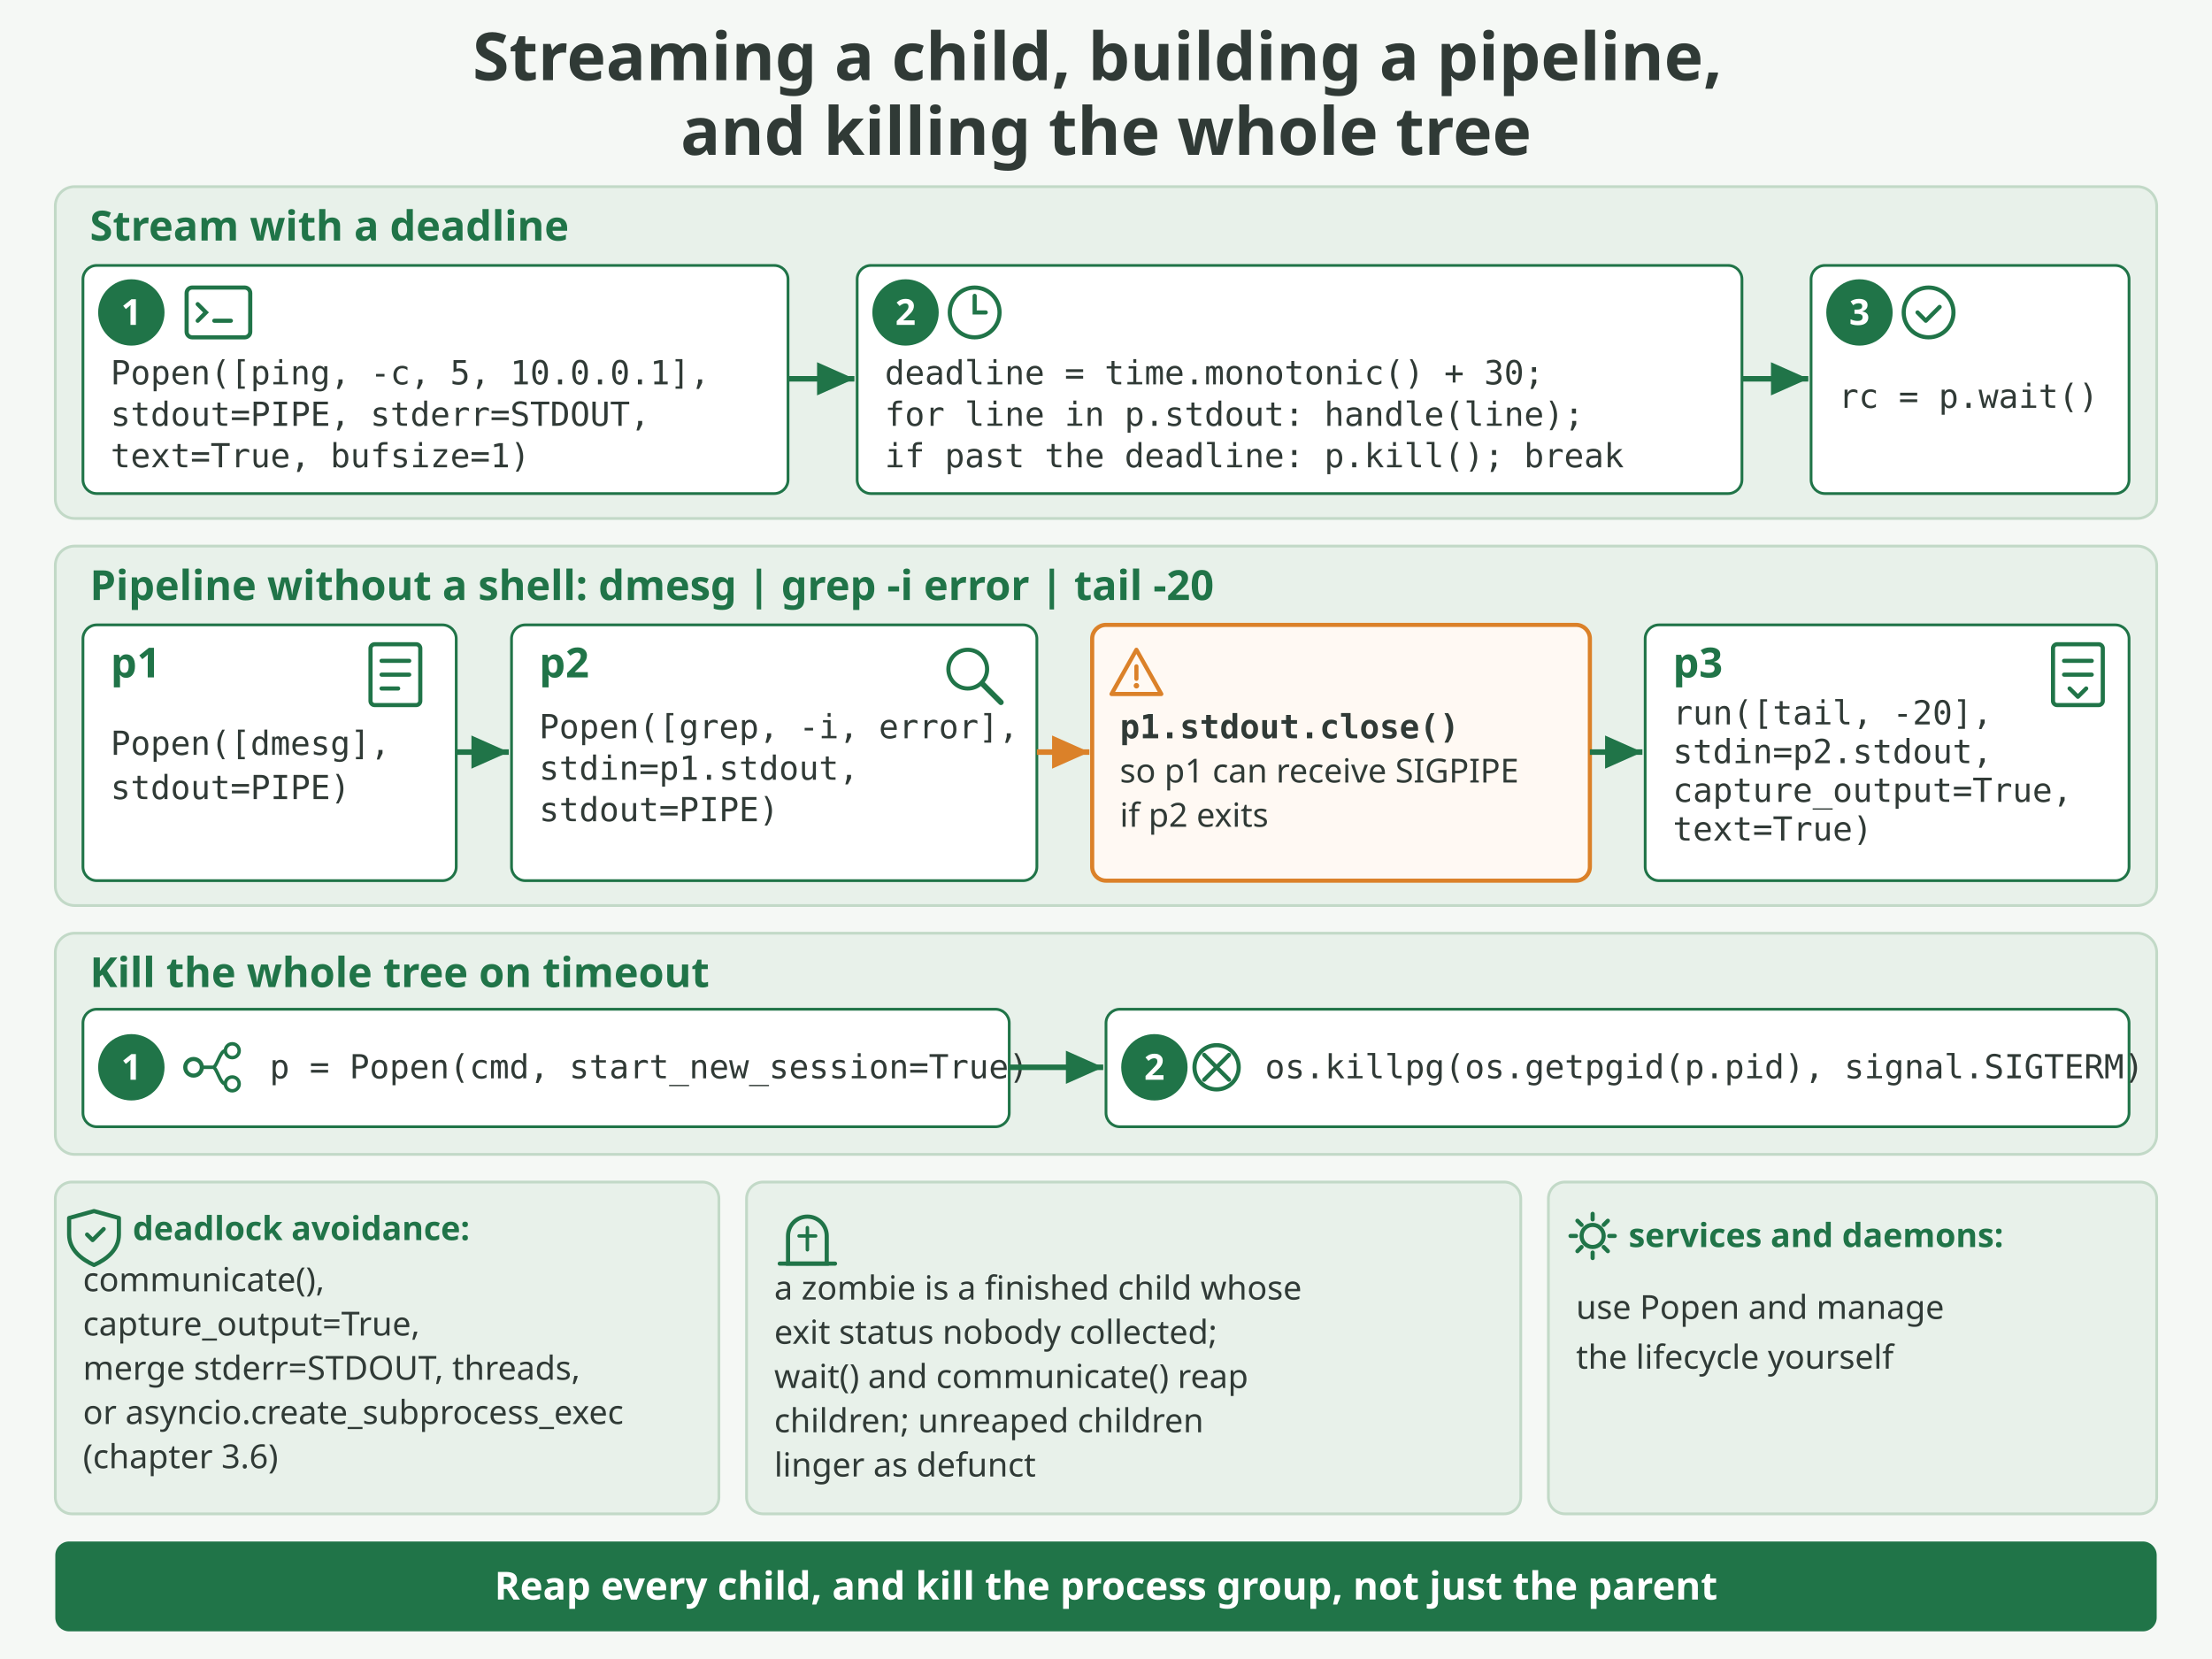
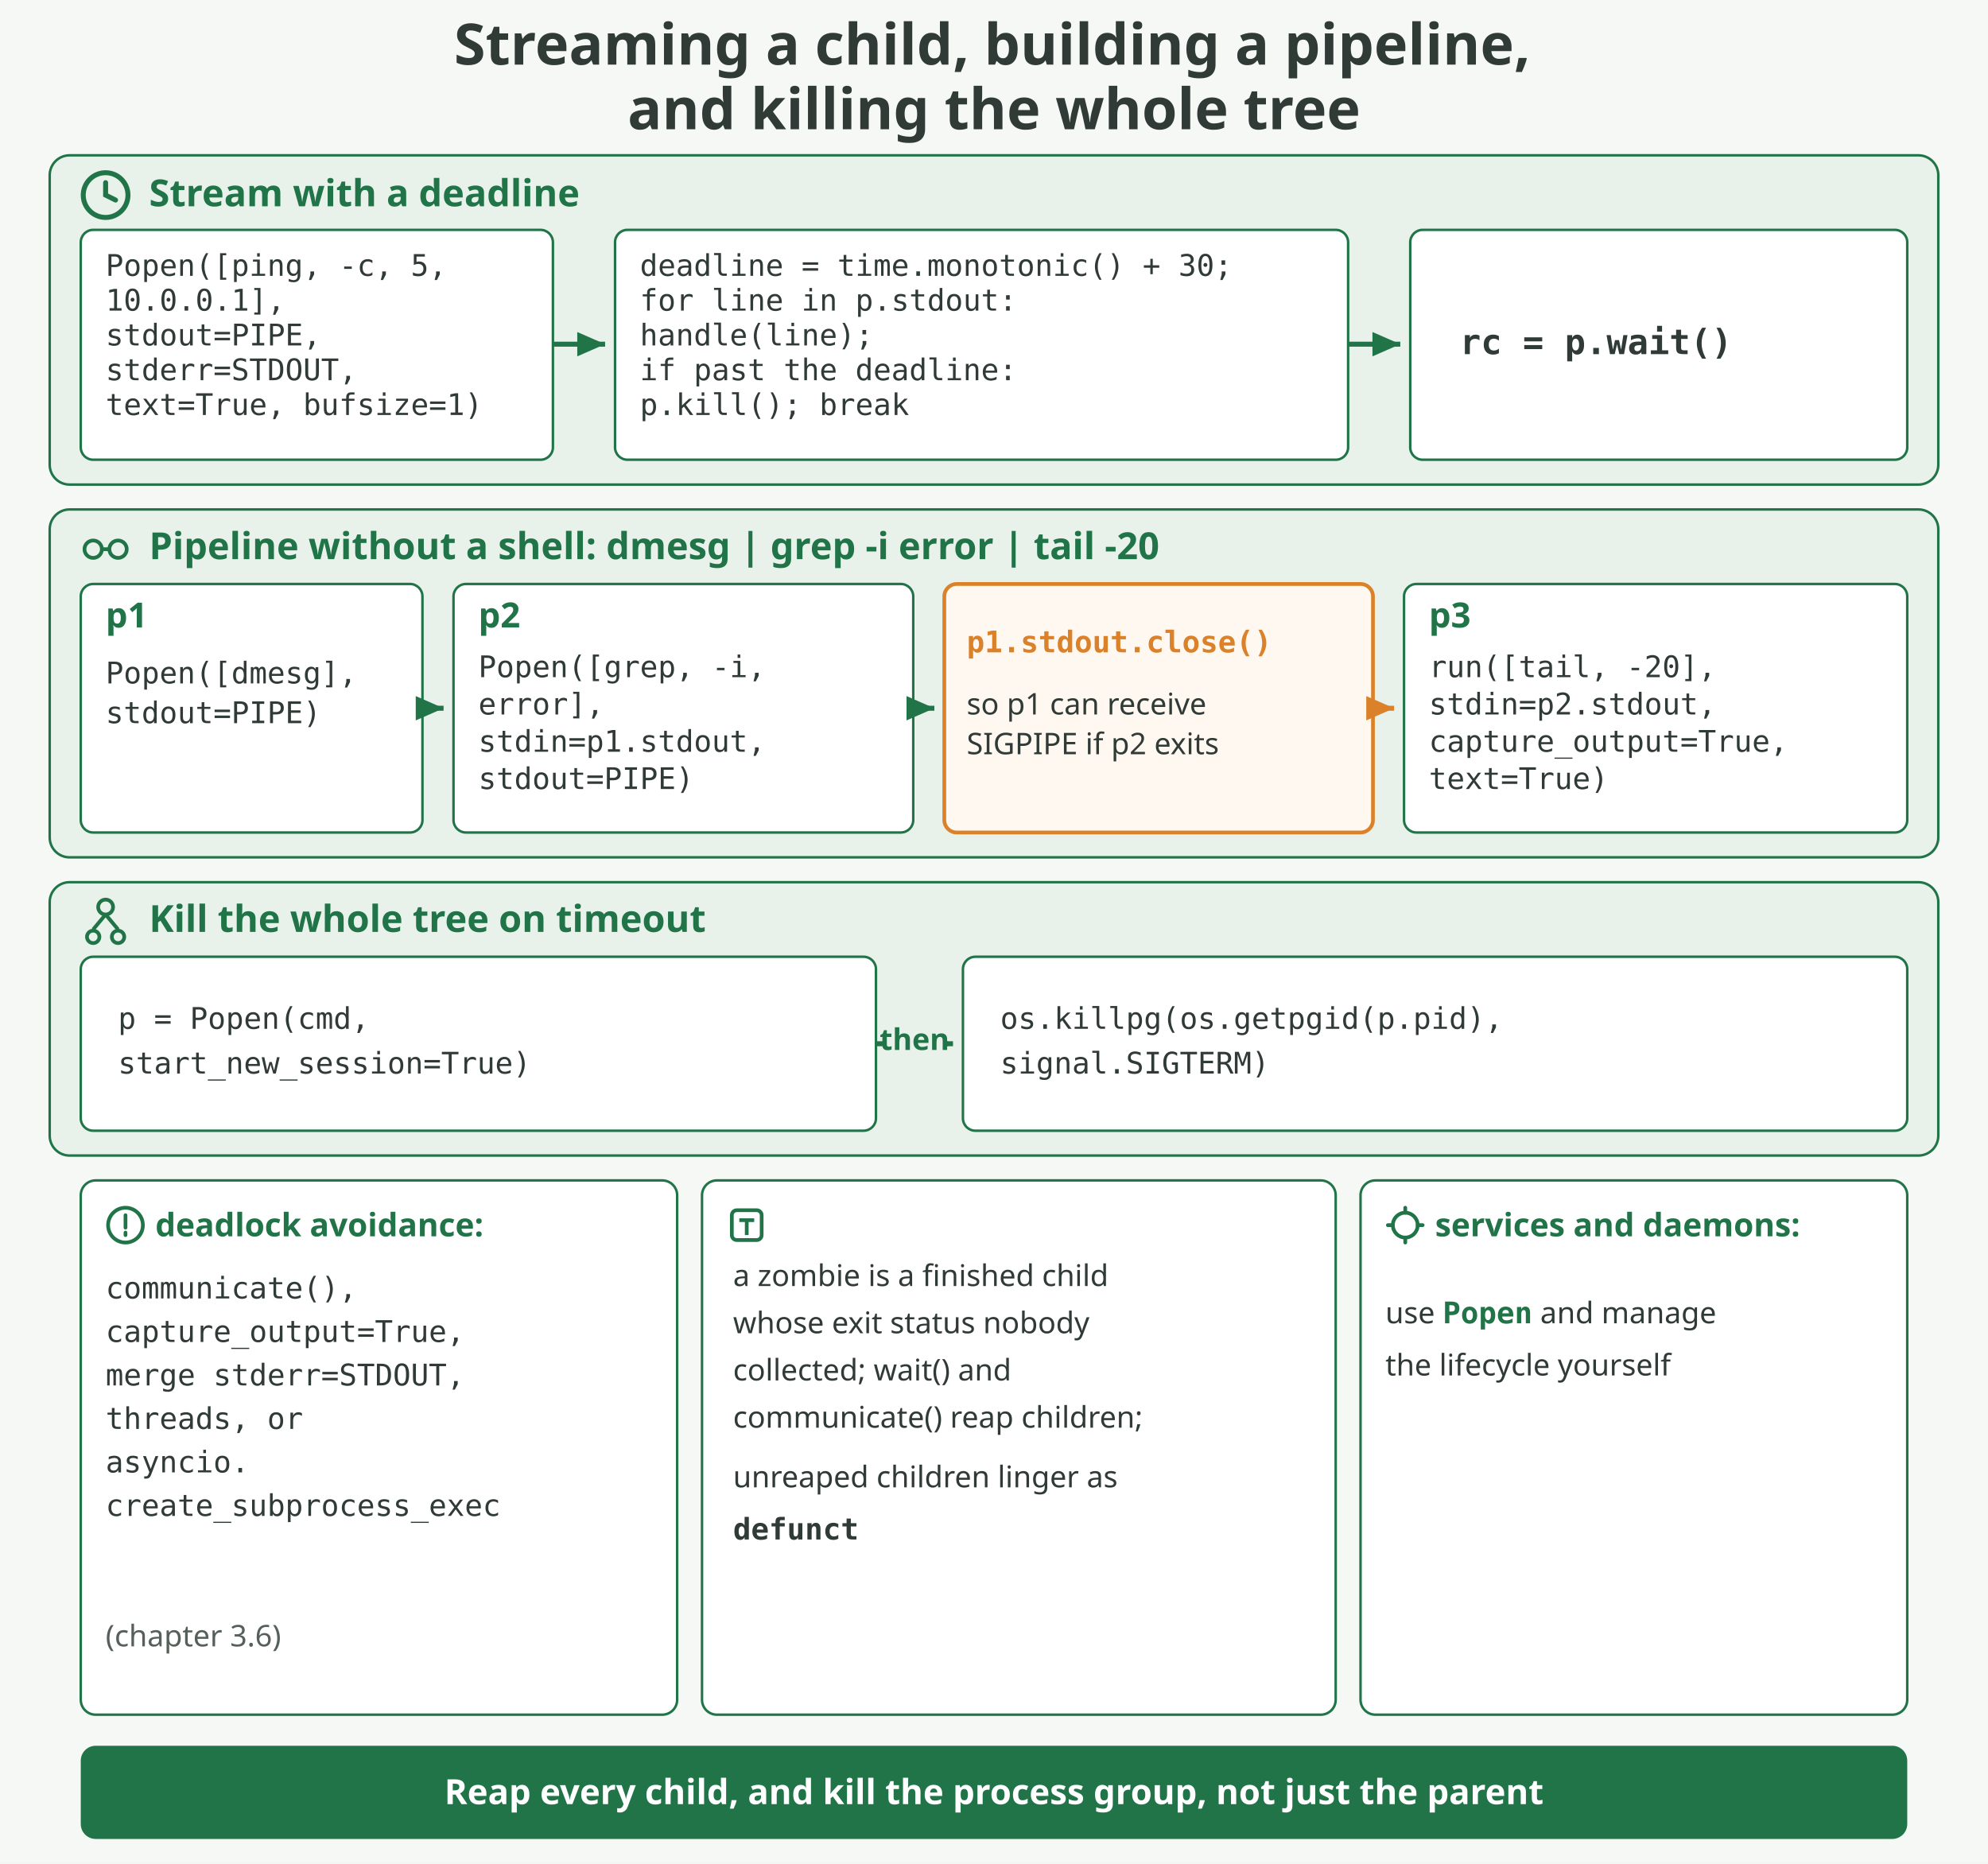
- <svg xmlns="http://www.w3.org/2000/svg" viewBox="0 0 1600 1200" width="1600" height="1200">
+ <svg xmlns="http://www.w3.org/2000/svg" viewBox="0 0 1600 1500" width="1600" height="1500">
  <defs>
-     <marker id="arrow" viewBox="0 0 12 12" refX="10" refY="6" markerWidth="9" markerHeight="9" orient="auto-start-reverse">
-       <path d="M 1 2 L 10 6 L 1 10 z" fill="#207448" />
+     <marker id="arrow" viewBox="0 0 10 10" refX="8" refY="5" markerWidth="7" markerHeight="7" orient="auto-start-reverse">
+       <path d="M 0 1.5 L 8 5 L 0 8.5 z" fill="#207448" />
    </marker>
-     <marker id="arrow-orange" viewBox="0 0 12 12" refX="10" refY="6" markerWidth="9" markerHeight="9" orient="auto-start-reverse">
-       <path d="M 1 2 L 10 6 L 1 10 z" fill="#db8129" />
+     <marker id="arrow-orange" viewBox="0 0 10 10" refX="8" refY="5" markerWidth="7" markerHeight="7" orient="auto-start-reverse">
+       <path d="M 0 1.5 L 8 5 L 0 8.5 z" fill="#db8129" />
    </marker>
  </defs>
-   <rect width="1600" height="1200" fill="#f5f8f5" />
-   <text x="800" y="58" text-anchor="middle" font-family="sans-serif" font-size="48" font-weight="bold" fill="#303a36">
-     <tspan x="800" dy="0">Streaming a child, building a pipeline,</tspan>
-     <tspan x="800" dy="54">and killing the whole tree</tspan>
+   <rect width="1600" height="1500" fill="#f5f8f5" />
+   <text text-anchor="middle" fill="#303a36">
+     <tspan x="800" y="52" font-family="sans-serif" font-size="46" font-weight="bold">Streaming a child, building a pipeline,</tspan>
+     <tspan x="800" y="104" font-family="sans-serif" font-size="46" font-weight="bold">and killing the whole tree</tspan>
  </text>
-   <g id="lane-1">
-     <rect x="40" y="135" width="1520" height="240" rx="14" fill="#e8f1ea" stroke="#c2d9c7" stroke-width="2" />
-     <text x="65" y="174" font-family="sans-serif" font-size="30" font-weight="bold" fill="#207448">Stream with a deadline</text>
-     <rect x="60" y="192" width="510" height="165" rx="10" fill="#ffffff" stroke="#207448" stroke-width="2" />
-     <circle cx="95" cy="226" r="24" fill="#207448" />
-     <text x="95" y="235" text-anchor="middle" font-family="sans-serif" font-size="26" font-weight="bold" fill="#ffffff">1</text>
-     <rect x="135" y="208" width="46" height="36" rx="4" fill="none" stroke="#207448" stroke-width="3" />
-     <path d="M143 220 l6 6 l-6 6 M155 232 h12" fill="none" stroke="#207448" stroke-width="3" stroke-linecap="round" />
-     <text x="80" y="278" font-family="monospace" font-size="24" fill="#303a36">
-       <tspan x="80" dy="0">Popen([ping, -c, 5, 10.0.0.1],</tspan>
-       <tspan x="80" dy="30">      stdout=PIPE, stderr=STDOUT,</tspan>
-       <tspan x="80" dy="30">      text=True, bufsize=1)</tspan>
-     </text>
-     <line x1="570" y1="274" x2="618" y2="274" stroke="#207448" stroke-width="4" marker-end="url(#arrow)" />
-     <rect x="620" y="192" width="640" height="165" rx="10" fill="#ffffff" stroke="#207448" stroke-width="2" />
-     <circle cx="655" cy="226" r="24" fill="#207448" />
-     <text x="655" y="235" text-anchor="middle" font-family="sans-serif" font-size="26" font-weight="bold" fill="#ffffff">2</text>
-     <circle cx="705" cy="226" r="18" fill="none" stroke="#207448" stroke-width="3" />
-     <path d="M705 214 v12 h8" fill="none" stroke="#207448" stroke-width="3" stroke-linecap="round" />
-     <text x="640" y="278" font-family="monospace" font-size="24" fill="#303a36">
-       <tspan x="640" dy="0">deadline = time.monotonic() + 30;</tspan>
-       <tspan x="640" dy="30">for line in p.stdout: handle(line);</tspan>
-       <tspan x="640" dy="30">if past the deadline: p.kill(); break</tspan>
-     </text>
-     <line x1="1260" y1="274" x2="1308" y2="274" stroke="#207448" stroke-width="4" marker-end="url(#arrow)" />
-     <rect x="1310" y="192" width="230" height="165" rx="10" fill="#ffffff" stroke="#207448" stroke-width="2" />
-     <circle cx="1345" cy="226" r="24" fill="#207448" />
-     <text x="1345" y="235" text-anchor="middle" font-family="sans-serif" font-size="26" font-weight="bold" fill="#ffffff">3</text>
-     <circle cx="1395" cy="226" r="18" fill="none" stroke="#207448" stroke-width="3" />
-     <path d="M1387 226 l6 6 l10 -10" fill="none" stroke="#207448" stroke-width="3" stroke-linecap="round" stroke-linejoin="round" />
-     <text x="1330" y="295" font-family="monospace" font-size="24" fill="#303a36">
-       <tspan x="1330" dy="0">rc = p.wait()</tspan>
-     </text>
+   <rect x="40" y="125" width="1520" height="265" rx="16" fill="#e8f1ea" stroke="#207448" stroke-width="2" />
+   <g transform="translate(65, 137)">
+     <circle cx="20" cy="20" r="18" fill="none" stroke="#207448" stroke-width="4" />
+     <polyline points="20,10 20,20 28,24" fill="none" stroke="#207448" stroke-width="4" stroke-linecap="round" />
  </g>
-   <g id="lane-2">
-     <rect x="40" y="395" width="1520" height="260" rx="14" fill="#e8f1ea" stroke="#c2d9c7" stroke-width="2" />
-     <text x="65" y="434" font-family="sans-serif" font-size="30" font-weight="bold" fill="#207448">Pipeline without a shell: dmesg | grep -i error | tail -20</text>
-     <rect x="60" y="452" width="270" height="185" rx="10" fill="#ffffff" stroke="#207448" stroke-width="2" />
-     <text x="80" y="490" font-family="sans-serif" font-size="30" font-weight="bold" fill="#207448">p1</text>
-     <rect x="268" y="466" width="36" height="44" rx="3" fill="none" stroke="#207448" stroke-width="3" />
-     <path d="M276 478 h20 M276 488 h20 M276 498 h12" fill="none" stroke="#207448" stroke-width="3" stroke-linecap="round" />
-     <text x="80" y="546" font-family="monospace" font-size="24" fill="#303a36">
-       <tspan x="80" dy="0">Popen([dmesg],</tspan>
-       <tspan x="80" dy="32">      stdout=PIPE)</tspan>
-     </text>
-     <line x1="330" y1="544" x2="368" y2="544" stroke="#207448" stroke-width="4" marker-end="url(#arrow)" />
-     <rect x="370" y="452" width="380" height="185" rx="10" fill="#ffffff" stroke="#207448" stroke-width="2" />
-     <text x="390" y="490" font-family="sans-serif" font-size="30" font-weight="bold" fill="#207448">p2</text>
-     <circle cx="700" cy="484" r="14" fill="none" stroke="#207448" stroke-width="3" />
-     <line x1="711" y1="495" x2="724" y2="508" stroke="#207448" stroke-width="4" stroke-linecap="round" />
-     <text x="390" y="534" font-family="monospace" font-size="24" fill="#303a36">
-       <tspan x="390" dy="0">Popen([grep, -i, error],</tspan>
-       <tspan x="390" dy="30">      stdin=p1.stdout,</tspan>
-       <tspan x="390" dy="30">      stdout=PIPE)</tspan>
-     </text>
-     <line x1="750" y1="544" x2="788" y2="544" stroke="#db8129" stroke-width="4" marker-end="url(#arrow-orange)" />
-     <rect x="790" y="452" width="360" height="185" rx="10" fill="#fff9f3" stroke="#db8129" stroke-width="3" />
-     <path d="M822 470 l18 32 h-36 z" fill="none" stroke="#db8129" stroke-width="3" stroke-linejoin="round" />
-     <line x1="822" y1="482" x2="822" y2="491" stroke="#db8129" stroke-width="3" stroke-linecap="round" />
-     <circle cx="822" cy="496" r="2" fill="#db8129" />
-     <text x="810" y="534" font-family="sans-serif" font-size="24" fill="#303a36">
-       <tspan x="810" dy="0" font-family="monospace" font-weight="bold">p1.stdout.close()</tspan>
-       <tspan x="810" dy="32">so p1 can receive SIGPIPE</tspan>
-       <tspan x="810" dy="32">if p2 exits</tspan>
-     </text>
-     <line x1="1150" y1="544" x2="1188" y2="544" stroke="#207448" stroke-width="4" marker-end="url(#arrow)" />
-     <rect x="1190" y="452" width="350" height="185" rx="10" fill="#ffffff" stroke="#207448" stroke-width="2" />
-     <text x="1210" y="490" font-family="sans-serif" font-size="30" font-weight="bold" fill="#207448">p3</text>
-     <rect x="1485" y="466" width="36" height="44" rx="3" fill="none" stroke="#207448" stroke-width="3" />
-     <path d="M1493 478 h20 M1493 488 h20 M1497 498 l6 6 l6 -6" fill="none" stroke="#207448" stroke-width="3" stroke-linecap="round" stroke-linejoin="round" />
-     <text x="1210" y="524" font-family="monospace" font-size="24" fill="#303a36">
-       <tspan x="1210" dy="0">run([tail, -20],</tspan>
-       <tspan x="1210" dy="28">    stdin=p2.stdout,</tspan>
-       <tspan x="1210" dy="28">    capture_output=True,</tspan>
-       <tspan x="1210" dy="28">    text=True)</tspan>
-     </text>
+   <text x="120" y="166" font-family="sans-serif" font-size="30" font-weight="bold" fill="#207448">Stream with a deadline</text>
+   <rect x="65" y="185" width="380" height="185" rx="10" fill="#ffffff" stroke="#207448" stroke-width="2" />
+   <text x="85" y="222" font-family="monospace" font-size="24" fill="#303a36">
+     <tspan x="85" dy="0">Popen([ping, -c, 5,</tspan>
+     <tspan x="85" dy="28">      10.0.0.1],</tspan>
+     <tspan x="85" dy="28">      stdout=PIPE,</tspan>
+     <tspan x="85" dy="28">      stderr=STDOUT,</tspan>
+     <tspan x="85" dy="28">      text=True, bufsize=1)</tspan>
+   </text>
+   <line x1="445" y1="277" x2="487" y2="277" stroke="#207448" stroke-width="4" marker-end="url(#arrow)" />
+   <rect x="495" y="185" width="590" height="185" rx="10" fill="#ffffff" stroke="#207448" stroke-width="2" />
+   <text x="515" y="222" font-family="monospace" font-size="24" fill="#303a36">
+     <tspan x="515" dy="0">deadline = time.monotonic() + 30;</tspan>
+     <tspan x="515" dy="28">for line in p.stdout:</tspan>
+     <tspan x="515" dy="28">    handle(line);</tspan>
+     <tspan x="515" dy="28">    if past the deadline:</tspan>
+     <tspan x="515" dy="28">        p.kill(); break</tspan>
+   </text>
+   <line x1="1085" y1="277" x2="1127" y2="277" stroke="#207448" stroke-width="4" marker-end="url(#arrow)" />
+   <rect x="1135" y="185" width="400" height="185" rx="10" fill="#ffffff" stroke="#207448" stroke-width="2" />
+   <text x="1175" y="285" font-family="monospace" font-size="28" font-weight="bold" fill="#303a36">rc = p.wait()</text>
+   <rect x="40" y="410" width="1520" height="280" rx="16" fill="#e8f1ea" stroke="#207448" stroke-width="2" />
+   <g transform="translate(65, 422)">
+     <circle cx="10" cy="20" r="7" fill="none" stroke="#207448" stroke-width="3" />
+     <line x1="17" y1="20" x2="23" y2="20" stroke="#207448" stroke-width="3" />
+     <circle cx="30" cy="20" r="7" fill="none" stroke="#207448" stroke-width="3" />
  </g>
-   <g id="lane-3">
-     <rect x="40" y="675" width="1520" height="160" rx="14" fill="#e8f1ea" stroke="#c2d9c7" stroke-width="2" />
-     <text x="65" y="714" font-family="sans-serif" font-size="30" font-weight="bold" fill="#207448">Kill the whole tree on timeout</text>
-     <rect x="60" y="730" width="670" height="85" rx="10" fill="#ffffff" stroke="#207448" stroke-width="2" />
-     <circle cx="95" cy="772" r="24" fill="#207448" />
-     <text x="95" y="781" text-anchor="middle" font-family="sans-serif" font-size="26" font-weight="bold" fill="#ffffff">1</text>
-     <circle cx="140" cy="772" r="6" fill="none" stroke="#207448" stroke-width="3" />
-     <circle cx="168" cy="760" r="5" fill="none" stroke="#207448" stroke-width="2.5" />
-     <circle cx="168" cy="784" r="5" fill="none" stroke="#207448" stroke-width="2.5" />
-     <path d="M146 772 h8 c3 0 5 -12 9 -12 M154 772 c3 0 5 12 9 12" fill="none" stroke="#207448" stroke-width="2.5" />
-     <text x="195" y="780" font-family="monospace" font-size="24" fill="#303a36">p = Popen(cmd, start_new_session=True)</text>
-     <line x1="730" y1="772" x2="798" y2="772" stroke="#207448" stroke-width="4" marker-end="url(#arrow)" />
-     <rect x="800" y="730" width="740" height="85" rx="10" fill="#ffffff" stroke="#207448" stroke-width="2" />
-     <circle cx="835" cy="772" r="24" fill="#207448" />
-     <text x="835" y="781" text-anchor="middle" font-family="sans-serif" font-size="26" font-weight="bold" fill="#ffffff">2</text>
-     <circle cx="880" cy="772" r="16" fill="none" stroke="#207448" stroke-width="3" />
-     <path d="M871 763 l18 18 M889 763 l-18 18" fill="none" stroke="#207448" stroke-width="3" stroke-linecap="round" />
-     <text x="915" y="780" font-family="monospace" font-size="24" fill="#303a36">os.killpg(os.getpgid(p.pid), signal.SIGTERM)</text>
+   <text x="120" y="450" font-family="sans-serif" font-size="30" font-weight="bold" fill="#207448">Pipeline without a shell: dmesg | grep -i error | tail -20</text>
+   <rect x="65" y="470" width="275" height="200" rx="10" fill="#ffffff" stroke="#207448" stroke-width="2" />
+   <text x="85" y="505" font-family="sans-serif" font-size="28" font-weight="bold" fill="#207448">p1</text>
+   <text x="85" y="550" font-family="monospace" font-size="24" fill="#303a36">
+     <tspan x="85" dy="0">Popen([dmesg],</tspan>
+     <tspan x="85" dy="32">      stdout=PIPE)</tspan>
+   </text>
+   <line x1="340" y1="570" x2="357" y2="570" stroke="#207448" stroke-width="4" marker-end="url(#arrow)" />
+   <rect x="365" y="470" width="370" height="200" rx="10" fill="#ffffff" stroke="#207448" stroke-width="2" />
+   <text x="385" y="505" font-family="sans-serif" font-size="28" font-weight="bold" fill="#207448">p2</text>
+   <text x="385" y="545" font-family="monospace" font-size="24" fill="#303a36">
+     <tspan x="385" dy="0">Popen([grep, -i,</tspan>
+     <tspan x="385" dy="30">       error],</tspan>
+     <tspan x="385" dy="30">      stdin=p1.stdout,</tspan>
+     <tspan x="385" dy="30">      stdout=PIPE)</tspan>
+   </text>
+   <line x1="735" y1="570" x2="752" y2="570" stroke="#207448" stroke-width="4" marker-end="url(#arrow)" />
+   <rect x="760" y="470" width="345" height="200" rx="10" fill="#fff8f0" stroke="#db8129" stroke-width="3" />
+   <text x="778" y="525" font-family="monospace" font-size="24" font-weight="bold" fill="#db8129">
+     <tspan x="778" dy="0">p1.stdout.close()</tspan>
+   </text>
+   <text x="778" y="575" font-family="sans-serif" font-size="24" fill="#303a36">
+     <tspan x="778" dy="0">so p1 can receive</tspan>
+     <tspan x="778" dy="32">SIGPIPE if p2 exits</tspan>
+   </text>
+   <line x1="1105" y1="570" x2="1122" y2="570" stroke="#db8129" stroke-width="4" marker-end="url(#arrow-orange)" />
+   <rect x="1130" y="470" width="405" height="200" rx="10" fill="#ffffff" stroke="#207448" stroke-width="2" />
+   <text x="1150" y="505" font-family="sans-serif" font-size="28" font-weight="bold" fill="#207448">p3</text>
+   <text x="1150" y="545" font-family="monospace" font-size="24" fill="#303a36">
+     <tspan x="1150" dy="0">run([tail, -20],</tspan>
+     <tspan x="1150" dy="30">    stdin=p2.stdout,</tspan>
+     <tspan x="1150" dy="30">    capture_output=True,</tspan>
+     <tspan x="1150" dy="30">    text=True)</tspan>
+   </text>
+   <rect x="40" y="710" width="1520" height="220" rx="16" fill="#e8f1ea" stroke="#207448" stroke-width="2" />
+   <g transform="translate(65, 722)">
+     <circle cx="20" cy="8" r="6" fill="none" stroke="#207448" stroke-width="3" />
+     <line x1="20" y1="14" x2="10" y2="26" stroke="#207448" stroke-width="3" />
+     <line x1="20" y1="14" x2="30" y2="26" stroke="#207448" stroke-width="3" />
+     <circle cx="10" cy="32" r="5" fill="none" stroke="#207448" stroke-width="3" />
+     <circle cx="30" cy="32" r="5" fill="none" stroke="#207448" stroke-width="3" />
  </g>
-   <g id="side-facts">
-     <rect x="40" y="855" width="480" height="240" rx="12" fill="#e8f1ea" stroke="#c2d9c7" stroke-width="2" />
-     <path d="M68 876 l18 5 v12 c0 11 -9 18 -18 22 c-9 -4 -18 -11 -18 -22 v-12 z" fill="none" stroke="#207448" stroke-width="3" stroke-linejoin="round" />
-     <path d="M63 893 l4 4 l8 -8" fill="none" stroke="#207448" stroke-width="3" stroke-linecap="round" stroke-linejoin="round" />
-     <text x="96" y="897" font-family="sans-serif" font-size="24" font-weight="bold" fill="#207448">deadlock avoidance:</text>
-     <text x="60" y="934" font-family="sans-serif" font-size="24" fill="#303a36">
-       <tspan x="60" dy="0">communicate(),</tspan>
-       <tspan x="60" dy="32">capture_output=True,</tspan>
-       <tspan x="60" dy="32">merge stderr=STDOUT, threads,</tspan>
-       <tspan x="60" dy="32">or asyncio.create_subprocess_exec</tspan>
-       <tspan x="60" dy="32">(chapter 3.6)</tspan>
-     </text>
-     <rect x="540" y="855" width="560" height="240" rx="12" fill="#e8f1ea" stroke="#c2d9c7" stroke-width="2" />
-     <path d="M570 914 v-20 a14 14 0 0 1 28 0 v20 z" fill="none" stroke="#207448" stroke-width="3" />
-     <line x1="564" y1="914" x2="604" y2="914" stroke="#207448" stroke-width="3" stroke-linecap="round" />
-     <line x1="584" y1="888" x2="584" y2="904" stroke="#207448" stroke-width="2.5" stroke-linecap="round" />
-     <line x1="578" y1="894" x2="590" y2="894" stroke="#207448" stroke-width="2.5" stroke-linecap="round" />
-     <text x="560" y="940" font-family="sans-serif" font-size="24" fill="#303a36">
-       <tspan x="560" dy="0">a zombie is a finished child whose</tspan>
-       <tspan x="560" dy="32">exit status nobody collected;</tspan>
-       <tspan x="560" dy="32">wait() and communicate() reap</tspan>
-       <tspan x="560" dy="32">children; unreaped children</tspan>
-       <tspan x="560" dy="32">linger as defunct</tspan>
-     </text>
-     <rect x="1120" y="855" width="440" height="240" rx="12" fill="#e8f1ea" stroke="#c2d9c7" stroke-width="2" />
-     <circle cx="1152" cy="894" r="8" fill="none" stroke="#207448" stroke-width="3" />
-     <path d="M1152 878 v4 M1152 906 v4 M1136 894 h4 M1164 894 h4 M1141 883 l3 3 M1160 902 l3 3 M1141 905 l3 -3 M1160 886 l3 -3" fill="none" stroke="#207448" stroke-width="3" stroke-linecap="round" />
-     <text x="1178" y="902" font-family="sans-serif" font-size="24" font-weight="bold" fill="#207448">services and daemons:</text>
-     <text x="1140" y="954" font-family="sans-serif" font-size="24" fill="#303a36">
-       <tspan x="1140" dy="0">use Popen and manage</tspan>
-       <tspan x="1140" dy="36">the lifecycle yourself</tspan>
-     </text>
+   <text x="120" y="750" font-family="sans-serif" font-size="30" font-weight="bold" fill="#207448">Kill the whole tree on timeout</text>
+   <rect x="65" y="770" width="640" height="140" rx="10" fill="#ffffff" stroke="#207448" stroke-width="2" />
+   <text x="95" y="828" font-family="monospace" font-size="24" fill="#303a36">
+     <tspan x="95" dy="0">p = Popen(cmd,</tspan>
+     <tspan x="95" dy="36">          start_new_session=True)</tspan>
+   </text>
+   <line x1="705" y1="840" x2="767" y2="840" stroke="#207448" stroke-width="4" marker-end="url(#arrow)" />
+   <rect x="712" y="824" width="48" height="30" rx="6" fill="#e8f1ea" />
+   <text x="736" y="845" font-family="sans-serif" font-size="24" font-weight="bold" fill="#207448" text-anchor="middle">then</text>
+   <rect x="775" y="770" width="760" height="140" rx="10" fill="#ffffff" stroke="#207448" stroke-width="2" />
+   <text x="805" y="828" font-family="monospace" font-size="24" fill="#303a36">
+     <tspan x="805" dy="0">os.killpg(os.getpgid(p.pid),</tspan>
+     <tspan x="805" dy="36">          signal.SIGTERM)</tspan>
+   </text>
+   <rect x="65" y="950" width="480" height="430" rx="12" fill="#ffffff" stroke="#207448" stroke-width="2" />
+   <g transform="translate(85, 970)">
+     <circle cx="16" cy="16" r="14" fill="none" stroke="#207448" stroke-width="3" />
+     <path d="M 16 8 L 16 18 M 16 22 L 16 24" stroke="#207448" stroke-width="3" stroke-linecap="round" />
  </g>
-   <g id="bottom-bar">
-     <rect x="40" y="1115" width="1520" height="65" rx="10" fill="#207448" />
-     <text x="800" y="1157" text-anchor="middle" font-family="sans-serif" font-size="28" font-weight="bold" fill="#ffffff">
-       Reap every child, and kill the process group, not just the parent
-     </text>
+   <text x="125" y="995" font-family="sans-serif" font-size="26" font-weight="bold" fill="#207448">deadlock avoidance:</text>
+   <text x="85" y="1045" font-family="monospace" font-size="24" fill="#303a36">
+     <tspan x="85" dy="0">communicate(),</tspan>
+     <tspan x="85" dy="35">capture_output=True,</tspan>
+     <tspan x="85" dy="35">merge stderr=STDOUT,</tspan>
+     <tspan x="85" dy="35">threads, or</tspan>
+     <tspan x="85" dy="35">asyncio.</tspan>
+     <tspan x="85" dy="35">  create_subprocess_exec</tspan>
+   </text>
+   <text x="85" y="1325" font-family="sans-serif" font-size="24" fill="#55605a">(chapter 3.6)</text>
+   <rect x="565" y="950" width="510" height="430" rx="12" fill="#ffffff" stroke="#207448" stroke-width="2" />
+   <g transform="translate(585, 970)">
+     <rect x="4" y="4" width="24" height="24" rx="4" fill="none" stroke="#207448" stroke-width="3" />
+     <line x1="10" y1="12" x2="22" y2="12" stroke="#207448" stroke-width="3" />
+     <line x1="16" y1="12" x2="16" y2="24" stroke="#207448" stroke-width="3" />
  </g>
+   <text x="590" y="1035" font-family="sans-serif" font-size="24" fill="#303a36">
+     <tspan x="590" dy="0">a zombie is a finished child</tspan>
+     <tspan x="590" dy="38">whose exit status nobody</tspan>
+     <tspan x="590" dy="38">collected; wait() and</tspan>
+     <tspan x="590" dy="38">communicate() reap children;</tspan>
+     <tspan x="590" dy="48">unreaped children linger as</tspan>
+     <tspan x="590" dy="42" font-family="monospace" font-weight="bold" fill="#303a36">defunct</tspan>
+   </text>
+   <rect x="1095" y="950" width="440" height="430" rx="12" fill="#ffffff" stroke="#207448" stroke-width="2" />
+   <g transform="translate(1115, 970)">
+     <circle cx="16" cy="16" r="10" fill="none" stroke="#207448" stroke-width="3" />
+     <path d="M 16 2 L 16 6 M 16 26 L 16 30 M 2 16 L 6 16 M 26 16 L 30 16" stroke="#207448" stroke-width="3" stroke-linecap="round" />
+   </g>
+   <text x="1155" y="995" font-family="sans-serif" font-size="26" font-weight="bold" fill="#207448">services and daemons:</text>
+   <text x="1115" y="1065" font-family="sans-serif" font-size="24" fill="#303a36">
+     <tspan x="1115" dy="0">use </tspan>
+     <tspan font-family="monospace" font-weight="bold" fill="#207448">Popen</tspan>
+     <tspan> and manage</tspan>
+     <tspan x="1115" dy="42">the lifecycle yourself</tspan>
+   </text>
+   <rect x="65" y="1405" width="1470" height="75" rx="12" fill="#207448" />
+   <text x="800" y="1452" font-family="sans-serif" font-size="28" font-weight="bold" fill="#ffffff" text-anchor="middle">
+     Reap every child, and kill the process group, not just the parent
+   </text>
</svg>
